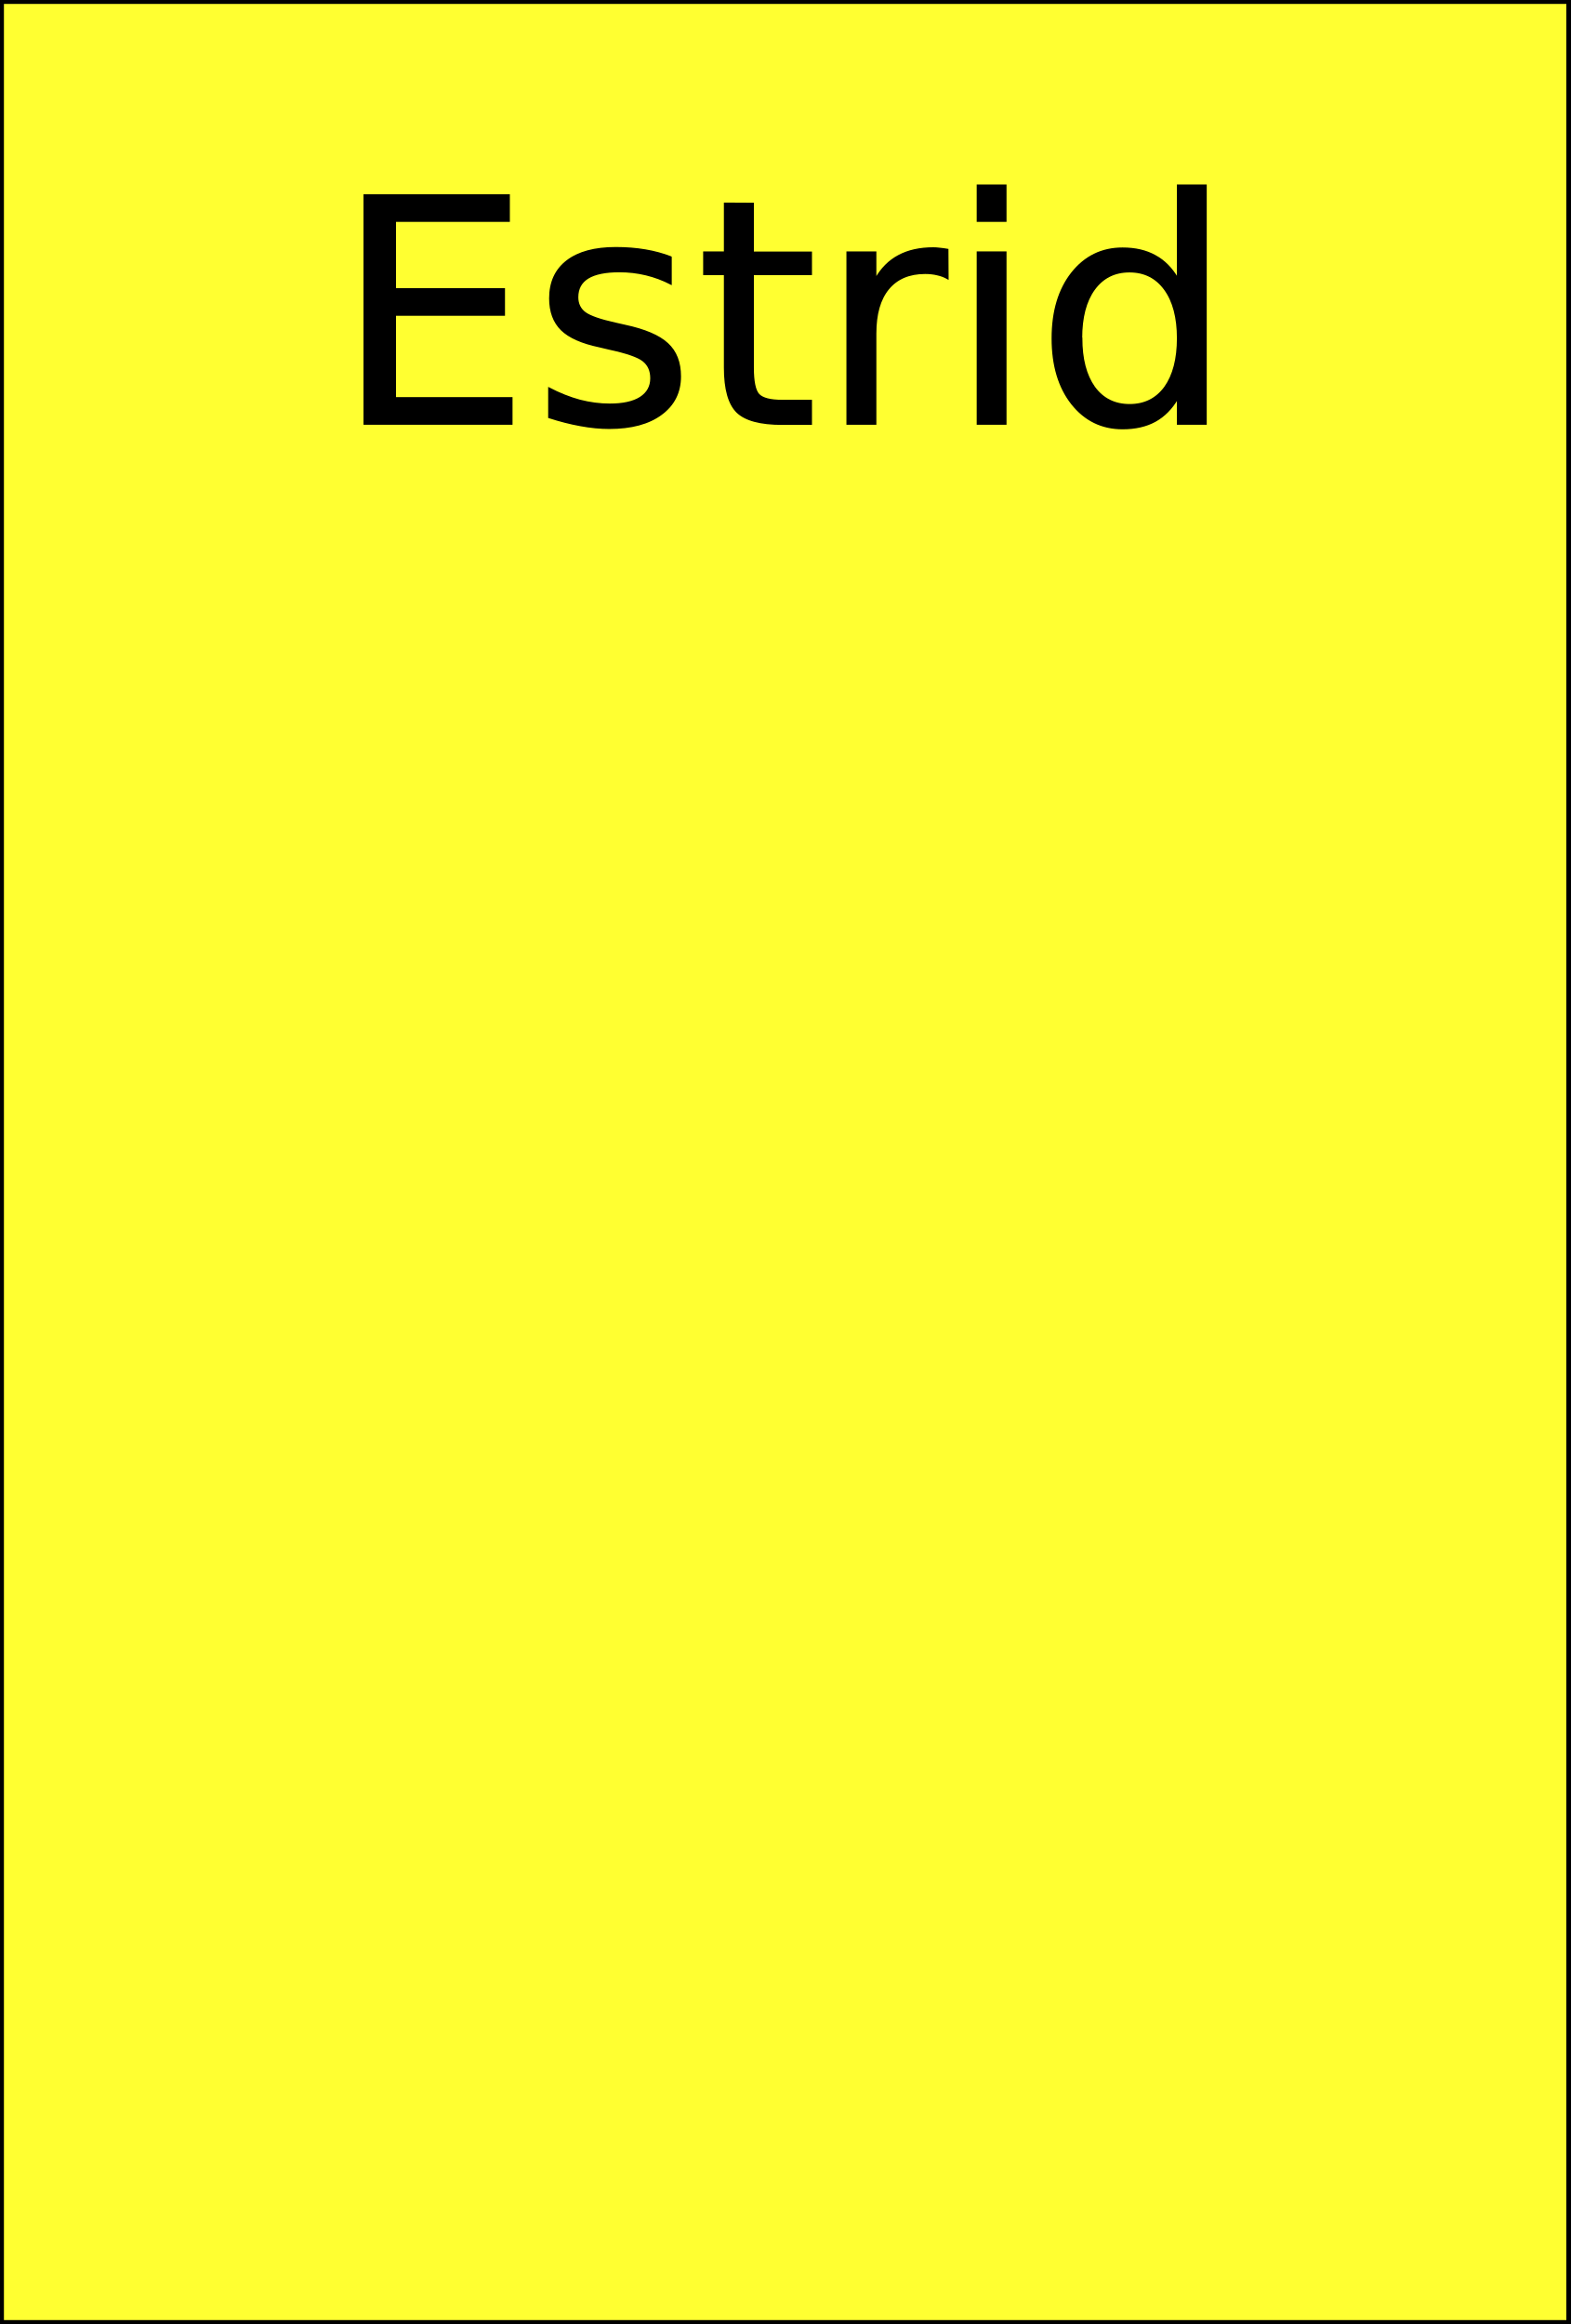
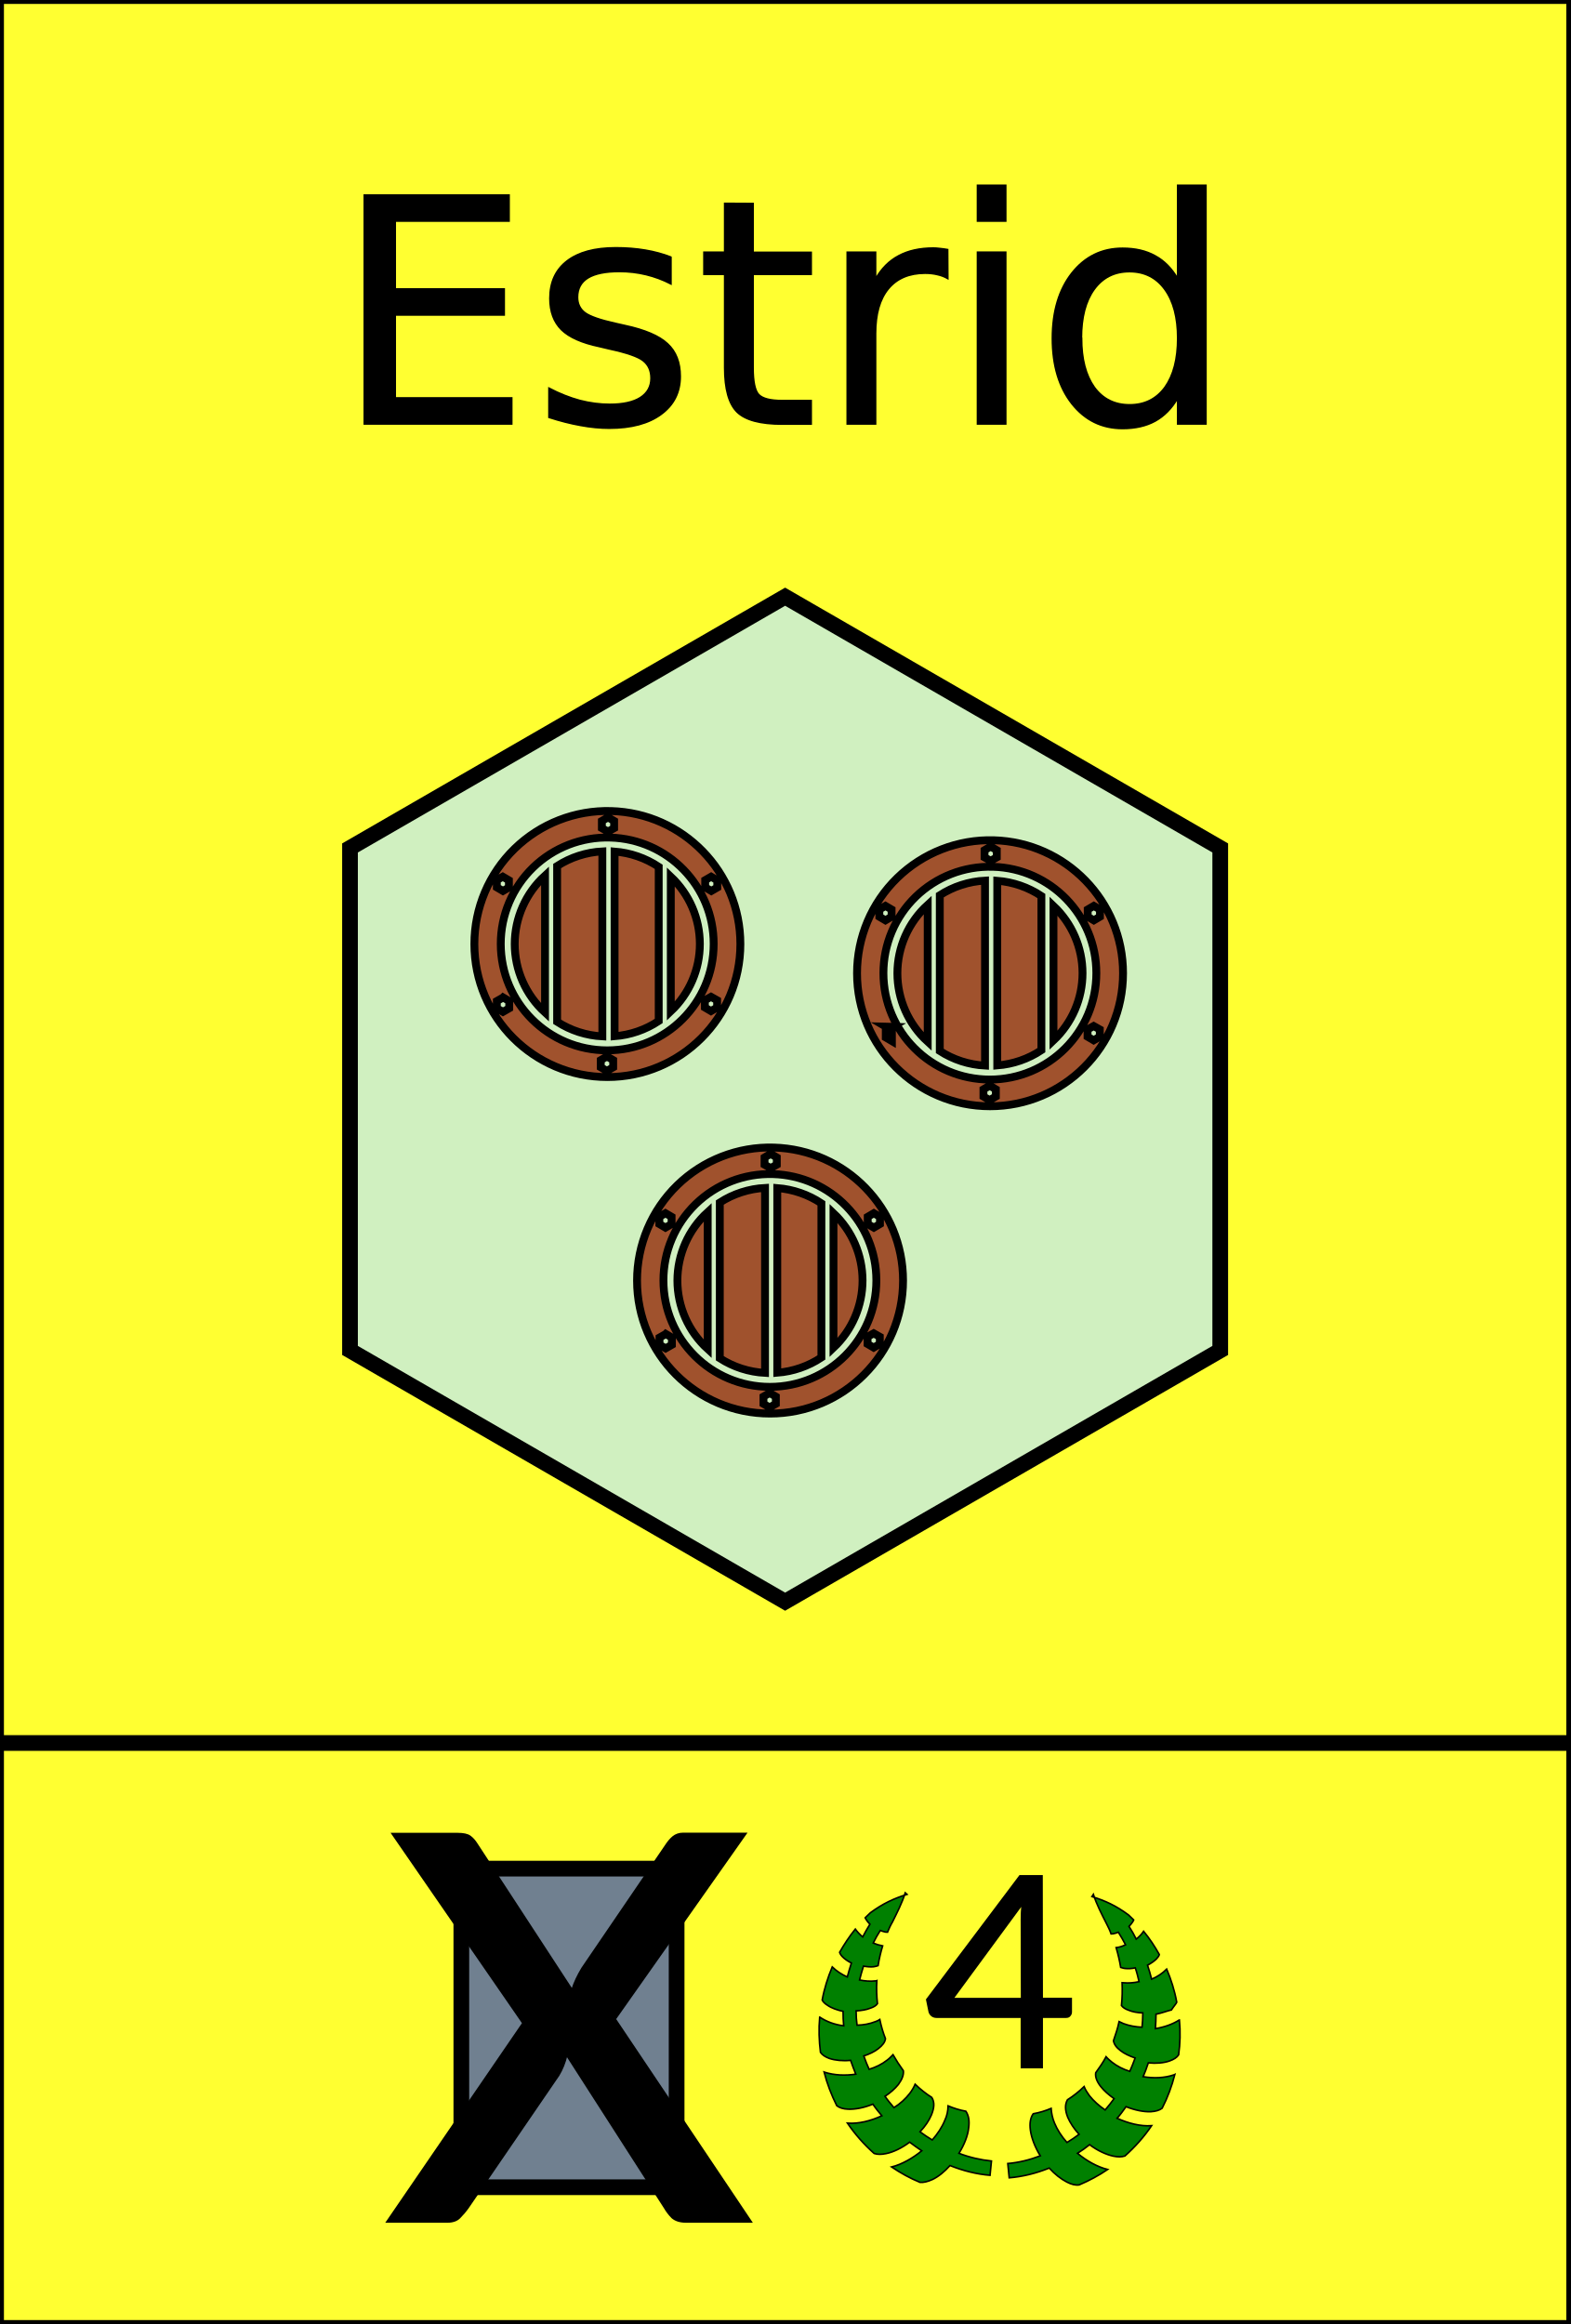
<svg xmlns="http://www.w3.org/2000/svg" height="148" width="100" viewbox="0 0 100 148">
  <rect x="0" y="0" height="148" width="100" style="fill:#ffff31;stroke:#000000;stroke-width:0.5px" />
  <g>
    <path style="stroke:#000000;stroke-width:0.1px" d="m 23.20,12.42 h 9.22 v 1.66 h -7.25 v 4.32 h 6.94 v 1.66 h -6.94 v 5.28 h 7.42 v 1.66 h -9.39 z" />
    <path style="stroke:#000000;stroke-width:0.1px" d="m 42.73,16.38 v 1.70 q -0.76,-0.39 -1.58,-0.59 -0.82,-0.20 -1.70,-0.20 -1.34,0 -2.01,0.41 -0.66,0.41 -0.66,1.23 0,0.63 0.48,0.99 0.48,0.35 1.92,0.67 l 0.62,0.14 q 1.91,0.41 2.71,1.16 0.81,0.74 0.81,2.08 0,1.52 -1.21,2.41 -1.20,0.89 -3.31,0.89 -0.88,0 -1.84,-0.18 -0.95,-0.17 -2.00,-0.51 v -1.86 q 1.00,0.52 1.96,0.78 0.97,0.25 1.91,0.25 1.27,0 1.95,-0.43 0.68,-0.44 0.68,-1.23 0,-0.73 -0.50,-1.12 -0.49,-0.39 -2.16,-0.75 l -0.63,-0.15 q -1.67,-0.35 -2.41,-1.07 -0.74,-0.73 -0.74,-2.00 0,-1.54 1.09,-2.38 1.09,-0.84 3.11,-0.84 1.00,0 1.88,0.15 0.88,0.15 1.62,0.44 z" />
    <path style="stroke:#000000;stroke-width:0.1px" d="m 47.96,12.96 v 3.11 h 3.70 v 1.40 h -3.70 v 5.94 q 0,1.34 0.36,1.72 0.37,0.38 1.49,0.38 h 1.85 v 1.50 h -1.85 q -2.08,0 -2.87,-0.77 -0.79,-0.78 -0.79,-2.83 v -5.94 h -1.32 V 16.06 h 1.32 v -3.11 z" />
    <path style="stroke:#000000;stroke-width:0.1px" d="m 60.361,17.741 q -0.303,-0.176 -0.664,-0.254 -0.352,-0.088 -0.781,-0.088 -1.523,0 -2.344,0.996 -0.811,0.986 -0.811,2.842 v 5.762 h -1.807 v -10.938 h 1.807 v 1.699 q 0.566,-0.996 1.475,-1.475 0.908,-0.488 2.207,-0.488 0.186,0 0.41,0.029 0.225,0.02 0.498,0.068 z" />
    <path style="stroke:#000000;stroke-width:0.1px" d="m 62.25,16.06 h 1.80 v 10.94 h -1.80 z m 0,-4.26 h 1.80 v 2.28 h -1.80 z" />
    <path style="stroke:#000000;stroke-width:0.1px" d="m 75.00,17.72 v -5.92 h 1.80 V 27.00 H 75.00 v -1.64 q -0.57,0.98 -1.44,1.46 -0.86,0.47 -2.07,0.47 -1.98,0 -3.23,-1.58 -1.24,-1.58 -1.24,-4.16 0,-2.58 1.24,-4.16 1.25,-1.58 3.23,-1.58 1.21,0 2.07,0.48 0.87,0.47 1.44,1.45 z m -6.12,3.82 q 0,1.98 0.81,3.12 0.82,1.12 2.25,1.12 1.43,0 2.25,-1.12 Q 75.00,23.52 75.00,21.54 q 0,-1.98 -0.82,-3.11 -0.82,-1.13 -2.25,-1.13 -1.43,0 -2.25,1.13 -0.81,1.12 -0.81,3.11 z" />
  </g>
+   <line x1="0" y1="111" x2="100" y2="111" style="stroke:#000000;stroke-width:1px" />
+   <rect x="29.38" y="119" height="20.29" width="13.71" style="fill:#708090;stroke:#000000;stroke-width:1px" />
+   <path style="fill:#000000;stroke:#000000;stroke-width:0.1px" d="M 33.30,128.84 24.97,116.77 h 4.18 q 0.54,0 0.78,0.17 0.24,0.17 0.44,0.49 l 6.06,9.28 q 0.22,-0.68 0.64,-1.37 l 5.33,-7.82 q 0.22,-0.34 0.46,-0.54 0.27,-0.22 0.64,-0.22 h 4.01 l -8.33,11.82 8.67,12.92 h -4.18 q -0.54,0 -0.86,-0.27 -0.29,-0.29 -0.49,-0.64 l -6.23,-9.70 q -0.17,0.71 -0.51,1.27 l -5.77,8.43 q -0.24,0.34 -0.54,0.64 -0.27,0.27 -0.76,0.27 h -3.88 z" />
+   <path style="fill:#000000;stroke:#000000;stroke-width:0.1px" d="m 66.37,127.27 h 1.85 v 0.86 q 0,0.13 -0.09,0.23 -0.07,0.10 -0.24,0.10 h -1.52 v 3.21 h -1.32 v -3.21 h -5.41 q -0.17,0 -0.30,-0.10 -0.12,-0.10 -0.16,-0.24 l -0.16,-0.78 5.93,-7.88 h 1.41 z m -1.32,-5.03 q 0,-0.22 0.01,-0.47 0.01,-0.27 0.06,-0.53 l -4.44,6.04 h 4.38 z" />
+   <path style="fill:#008000;stroke:#000000;stroke-width:0.1px" d="m 57.76,120.64 c -0.85,0.27 -1.51,0.57 -2.33,1.17 -0.11,0.11 -0.22,0.22 -0.33,0.32 0.01,0.02 0.02,0.06 0.06,0.11 0.05,0.09 0.13,0.19 0.24,0.30 -0.17,0.27 -0.32,0.55 -0.46,0.81 -0.18,-0.15 -0.34,-0.32 -0.47,-0.50 -0.38,0.47 -0.70,0.96 -1.00,1.48 0.02,0.07 0.07,0.17 0.18,0.28 0.12,0.13 0.33,0.28 0.57,0.40 -0.10,0.30 -0.18,0.60 -0.26,0.89 -0.36,-0.16 -0.69,-0.38 -0.96,-0.64 -0.28,0.67 -0.51,1.39 -0.64,2.11 0.06,0.12 0.17,0.23 0.35,0.34 0.24,0.17 0.61,0.30 0.98,0.38 0,0.32 0.01,0.62 0.04,0.92 -0.56,-0.07 -1.09,-0.26 -1.52,-0.55 0,0 -0.01,0 -0.01,0 -0.07,0.77 -0.04,1.51 0.05,2.24 0.12,0.17 0.30,0.29 0.57,0.39 0.36,0.12 0.85,0.17 1.35,0.12 0.10,0.29 0.21,0.58 0.33,0.88 -0.68,0.10 -1.37,0.07 -1.97,-0.12 -0.02,-0.01 -0.02,-0.01 -0.05,-0.02 0.19,0.75 0.47,1.47 0.81,2.15 0.17,0.13 0.41,0.21 0.72,0.22 0.45,0.02 1.02,-0.09 1.58,-0.32 0.17,0.26 0.38,0.51 0.57,0.74 -0.72,0.33 -1.47,0.52 -2.19,0.47 0.49,0.72 1.06,1.36 1.70,1.93 0.21,0.07 0.45,0.07 0.75,0.01 0.47,-0.09 1.02,-0.36 1.51,-0.73 0,0 0,0 0,0 0.26,0.19 0.51,0.38 0.77,0.55 -0.58,0.47 -1.25,0.86 -1.92,1.03 0.57,0.38 1.17,0.72 1.81,0.98 0.24,0.02 0.50,-0.05 0.79,-0.18 0.38,-0.18 0.77,-0.50 1.12,-0.89 0.83,0.33 1.69,0.55 2.55,0.62 l 0.09,-0.91 c -0.69,-0.07 -1.39,-0.23 -2.07,-0.49 0.33,-0.53 0.57,-1.12 0.62,-1.63 0.06,-0.44 0,-0.78 -0.18,-1.05 -0.39,-0.07 -0.77,-0.19 -1.13,-0.34 -0.01,0.32 -0.07,0.63 -0.21,0.92 -0.18,0.44 -0.46,0.86 -0.80,1.25 -0.27,-0.16 -0.52,-0.33 -0.78,-0.52 0.33,-0.35 0.58,-0.72 0.73,-1.08 0.18,-0.45 0.21,-0.80 0.02,-1.11 -0.38,-0.24 -0.73,-0.52 -1.06,-0.84 -0.09,0.21 -0.21,0.41 -0.34,0.58 -0.27,0.35 -0.62,0.67 -1.01,0.91 -0.19,-0.22 -0.39,-0.46 -0.57,-0.72 0.34,-0.22 0.64,-0.49 0.85,-0.75 0.24,-0.33 0.35,-0.61 0.32,-0.88 -0.24,-0.33 -0.46,-0.67 -0.66,-1.02 -0.12,0.12 -0.24,0.25 -0.38,0.35 -0.33,0.26 -0.72,0.45 -1.14,0.58 -0.12,-0.27 -0.24,-0.56 -0.34,-0.85 0.36,-0.12 0.68,-0.27 0.92,-0.46 0.27,-0.21 0.43,-0.41 0.46,-0.64 -0.15,-0.38 -0.27,-0.79 -0.36,-1.22 -0.09,0.06 -0.18,0.10 -0.27,0.13 -0.38,0.15 -0.77,0.22 -1.18,0.23 -0.04,-0.30 -0.06,-0.61 -0.06,-0.91 0.34,-0.02 0.66,-0.07 0.90,-0.17 0.22,-0.07 0.38,-0.17 0.46,-0.29 -0.05,-0.47 -0.07,-0.96 -0.04,-1.46 -0.02,0.01 -0.06,0.01 -0.10,0.01 -0.32,0.04 -0.66,0.01 -1.00,-0.06 0.07,-0.29 0.16,-0.58 0.25,-0.88 0.23,0.04 0.46,0.06 0.64,0.04 0.12,-0.02 0.22,-0.04 0.29,-0.07 0.07,-0.44 0.17,-0.86 0.29,-1.26 -0.21,-0.04 -0.41,-0.10 -0.60,-0.18 0.13,-0.27 0.28,-0.53 0.45,-0.80 0.12,0.05 0.22,0.07 0.33,0.10 0.06,0.01 0.10,0.01 0.13,0.01 0.09,-0.22 0.19,-0.44 0.32,-0.66 0.28,-0.57 0.60,-1.18 0.81,-1.85 z m 11.87,0 c 0.22,0.67 0.53,1.26 0.83,1.85 0.11,0.22 0.22,0.43 0.30,0.67 0.04,0 0.07,-0.01 0.13,-0.01 0.10,-0.02 0.21,-0.05 0.33,-0.10 0.17,0.27 0.32,0.53 0.46,0.80 -0.19,0.09 -0.39,0.16 -0.60,0.18 0.12,0.41 0.22,0.83 0.29,1.26 0.07,0.02 0.17,0.06 0.29,0.07 0.18,0.02 0.41,0.01 0.64,-0.04 0.10,0.29 0.17,0.58 0.24,0.88 -0.33,0.07 -0.67,0.10 -0.98,0.07 -0.02,0 -0.07,-0.01 -0.10,-0.01 0.02,0.49 0.01,0.97 -0.04,1.46 0.09,0.12 0.23,0.22 0.46,0.30 0.24,0.10 0.56,0.16 0.90,0.17 0,0.30 -0.02,0.62 -0.05,0.91 -0.41,-0.02 -0.81,-0.09 -1.18,-0.23 -0.10,-0.04 -0.19,-0.09 -0.28,-0.13 -0.09,0.43 -0.22,0.81 -0.36,1.22 0.04,0.23 0.18,0.43 0.46,0.64 0.23,0.18 0.57,0.34 0.92,0.46 -0.10,0.29 -0.22,0.57 -0.34,0.85 -0.43,-0.13 -0.81,-0.33 -1.13,-0.58 -0.13,-0.11 -0.27,-0.22 -0.38,-0.35 -0.19,0.36 -0.43,0.70 -0.66,1.02 -0.04,0.27 0.07,0.56 0.32,0.88 0.21,0.27 0.50,0.52 0.85,0.77 -0.17,0.24 -0.38,0.49 -0.57,0.72 -0.39,-0.27 -0.73,-0.57 -1.00,-0.91 -0.13,-0.18 -0.26,-0.38 -0.34,-0.58 -0.33,0.32 -0.68,0.60 -1.06,0.84 -0.17,0.30 -0.16,0.67 0.02,1.12 0.15,0.35 0.40,0.73 0.72,1.08 -0.24,0.18 -0.50,0.36 -0.77,0.52 -0.34,-0.38 -0.62,-0.81 -0.80,-1.25 -0.12,-0.29 -0.19,-0.62 -0.21,-0.92 -0.36,0.15 -0.74,0.27 -1.14,0.34 -0.18,0.26 -0.24,0.60 -0.18,1.05 0.07,0.50 0.29,1.08 0.63,1.63 -0.68,0.26 -1.37,0.43 -2.07,0.49 l 0.09,0.91 c 0.86,-0.07 1.73,-0.29 2.55,-0.62 0.35,0.39 0.75,0.70 1.12,0.89 0.29,0.15 0.56,0.22 0.79,0.18 0.64,-0.27 1.25,-0.60 1.81,-0.98 -0.67,-0.17 -1.34,-0.55 -1.92,-1.03 0.27,-0.17 0.52,-0.35 0.77,-0.55 0.50,0.38 1.05,0.63 1.51,0.73 0.29,0.06 0.53,0.06 0.74,-0.01 0.64,-0.57 1.22,-1.22 1.70,-1.93 -0.72,0.05 -1.48,-0.15 -2.20,-0.47 0.21,-0.23 0.39,-0.49 0.57,-0.74 0.55,0.22 1.12,0.34 1.58,0.32 0.32,-0.02 0.55,-0.09 0.72,-0.22 0.35,-0.68 0.62,-1.41 0.81,-2.15 -0.02,0.01 -0.02,0.01 -0.05,0.02 -0.61,0.21 -1.30,0.23 -1.97,0.12 0.12,-0.28 0.23,-0.57 0.33,-0.88 0.50,0.05 0.98,0.01 1.35,-0.12 0.28,-0.10 0.47,-0.22 0.58,-0.39 0.10,-0.72 0.12,-1.47 0.05,-2.22 0,0 0,0 -0.01,0 -0.44,0.28 -0.97,0.46 -1.52,0.55 0.02,-0.30 0.04,-0.62 0.04,-0.92 0.38,-0.07 0.74,-0.22 0.98,-0.27 0.17,-0.26 0.28,-0.36 0.34,-0.49 -0.13,-0.73 -0.36,-1.45 -0.64,-2.11 -0.27,0.27 -0.60,0.49 -0.96,0.64 -0.07,-0.29 -0.16,-0.58 -0.26,-0.89 0.23,-0.12 0.44,-0.27 0.57,-0.40 0.11,-0.12 0.17,-0.21 0.18,-0.28 -0.29,-0.52 -0.62,-1.02 -1.00,-1.48 -0.12,0.18 -0.28,0.35 -0.47,0.50 -0.13,-0.27 -0.28,-0.53 -0.46,-0.81 0.10,-0.10 0.19,-0.22 0.24,-0.30 0.02,-0.05 0.05,-0.07 0.06,-0.11 -0.11,-0.10 -0.22,-0.21 -0.33,-0.32 -0.81,-0.60 -1.48,-0.90 -2.33,-1.17 z" />
+   <polygon style="fill:#d0f0c0;stroke:#000000;stroke-width:1px" points="50.00,102.00, 77.71,86.00 77.71,54.00 50.00,38.0 22.29,54.00 22.29,86.00" />
+   <path style="fill:#a0522d;stroke:#000000;stroke-width:0.5px" d="m 38.92,51.65 a 8.47,8.47 0 0 0 -8.71,8.47 8.47,8.47 0 1 0 16.94,0 8.47,8.47 0 0 0 -8.23,-8.47 z m -0.20,0.40 0.39,0.23 v 0.46 l -0.39,0.22 -0.39,-0.22 v -0.46 z m 0.15,1.29 a 6.77,6.77 0 0 1 6.58,6.77 6.78,6.78 0 0 1 -13.56,0 6.77,6.77 0 0 1 6.97,-6.77 z m -0.51,0.88 a 5.90,5.90 0 0 0 -2.88,0.93 v 9.92 a 5.90,5.90 0 0 0 2.88,0.93 z m 0.78,0.02 v 11.75 a 5.90,5.90 0 0 0 2.81,-0.97 v -9.82 a 5.90,5.90 0 0 0 -2.81,-0.97 z m -4.43,1.52 a 5.90,5.90 0 0 0 -1.93,4.36 5.90,5.90 0 0 0 1.93,4.36 z m -2.69,0.07 0.39,0.23 v 0.46 L 32.03,56.74 31.64,56.51 V 56.05 Z m 13.27,0 0.39,0.23 v 0.46 L 45.30,56.74 44.91,56.51 V 56.05 Z m -2.57,0 v 8.57 a 5.90,5.90 0 0 0 1.85,-4.29 5.90,5.90 0 0 0 -1.85,-4.28 z m 2.56,7.65 0.39,0.22 v 0.46 l -0.39,0.23 -0.39,-0.23 v -0.46 z m -13.24,0.04 0.39,0.23 v 0.46 l -0.40,0.23 -0.39,-0.23 v -0.46 l 0.39,-0.22 z m 6.62,3.76 0.39,0.23 v 0.46 l -0.40,0.23 -0.39,-0.23 v -0.46 l 0.39,-0.23 z" />
+   <path style="fill:#a0522d;stroke:#000000;stroke-width:0.5px" d="m 49.28,73.08 a 8.47,8.47 0 0 0 -8.71,8.47 8.47,8.47 0 1 0 16.94,0 8.47,8.47 0 0 0 -8.23,-8.47 z m -0.20,0.40 0.39,0.23 v 0.46 l -0.39,0.22 -0.39,-0.22 v -0.46 z m 0.15,1.29 a 6.77,6.77 0 0 1 6.58,6.77 6.78,6.78 0 0 1 -13.56,0 6.77,6.77 0 0 1 6.97,-6.77 z m -0.51,0.88 a 5.90,5.90 0 0 0 -2.88,0.93 v 9.92 a 5.90,5.90 0 0 0 2.88,0.93 z m 0.78,0.02 v 11.75 a 5.90,5.90 0 0 0 2.81,-0.97 v -9.82 a 5.90,5.90 0 0 0 -2.81,-0.97 z m -4.43,1.52 a 5.90,5.90 0 0 0 -1.93,4.36 5.90,5.90 0 0 0 1.93,4.36 z m -2.69,0.07 0.39,0.23 v 0.46 l -0.39,0.23 -0.39,-0.23 v -0.46 z m 13.27,0 0.39,0.23 v 0.46 l -0.39,0.23 -0.39,-0.23 v -0.46 z m -2.57,0 v 8.57 a 5.90,5.90 0 0 0 1.85,-4.29 5.90,5.90 0 0 0 -1.85,-4.28 z m 2.56,7.65 0.39,0.22 v 0.46 l -0.39,0.23 -0.39,-0.23 v -0.46 z m -13.24,0.04 0.39,0.23 v 0.46 l -0.40,0.23 -0.39,-0.23 v -0.46 l 0.39,-0.22 z m 6.62,3.76 0.39,0.23 v 0.46 l -0.40,0.23 -0.39,-0.23 v -0.46 l 0.39,-0.23 z" />
+   <path style="fill:#a0522d;stroke:#000000;stroke-width:0.5px" d="m 63.29,53.51 a 8.47,8.47 0 0 0 -8.71,8.47 8.47,8.47 0 1 0 16.94,0 8.47,8.47 0 0 0 -8.23,-8.47 z m -0.20,0.40 0.39,0.23 v 0.46 l -0.39,0.22 -0.39,-0.22 v -0.46 z m 0.15,1.29 a 6.77,6.77 0 0 1 6.58,6.77 6.78,6.78 0 0 1 -13.56,0 6.77,6.77 0 0 1 6.97,-6.77 z m -0.51,0.88 a 5.90,5.90 0 0 0 -2.88,0.93 v 9.92 a 5.90,5.90 0 0 0 2.88,0.93 z m 0.78,0.02 v 11.75 a 5.90,5.90 0 0 0 2.81,-0.97 v -9.82 a 5.90,5.90 0 0 0 -2.81,-0.97 z m -4.43,1.52 a 5.90,5.90 0 0 0 -1.93,4.36 5.90,5.90 0 0 0 1.93,4.36 z m -2.69,0.07 0.39,0.23 v 0.46 l -0.39,0.23 -0.39,-0.23 v -0.46 z m 13.27,0 0.39,0.23 v 0.46 l -0.39,0.23 -0.39,-0.23 v -0.46 z m -2.57,0 v 8.57 a 5.90,5.90 0 0 0 1.85,-4.29 5.90,5.90 0 0 0 -1.85,-4.28 z m 2.56,7.65 0.39,0.22 v 0.46 l -0.39,0.23 -0.39,-0.23 v -0.46 z m -13.24,0.04 0.39,0.23 v 0.46 l -0,0.23 -0.39,-0.23 v -0.46 l 0.39,-0.22 z m 6.62,3.76 0.39,0.23 v 0.46 l -0.40,0.23 -0.39,-0.23 v -0.46 l 0.40,-0.23 z" />
</svg>
